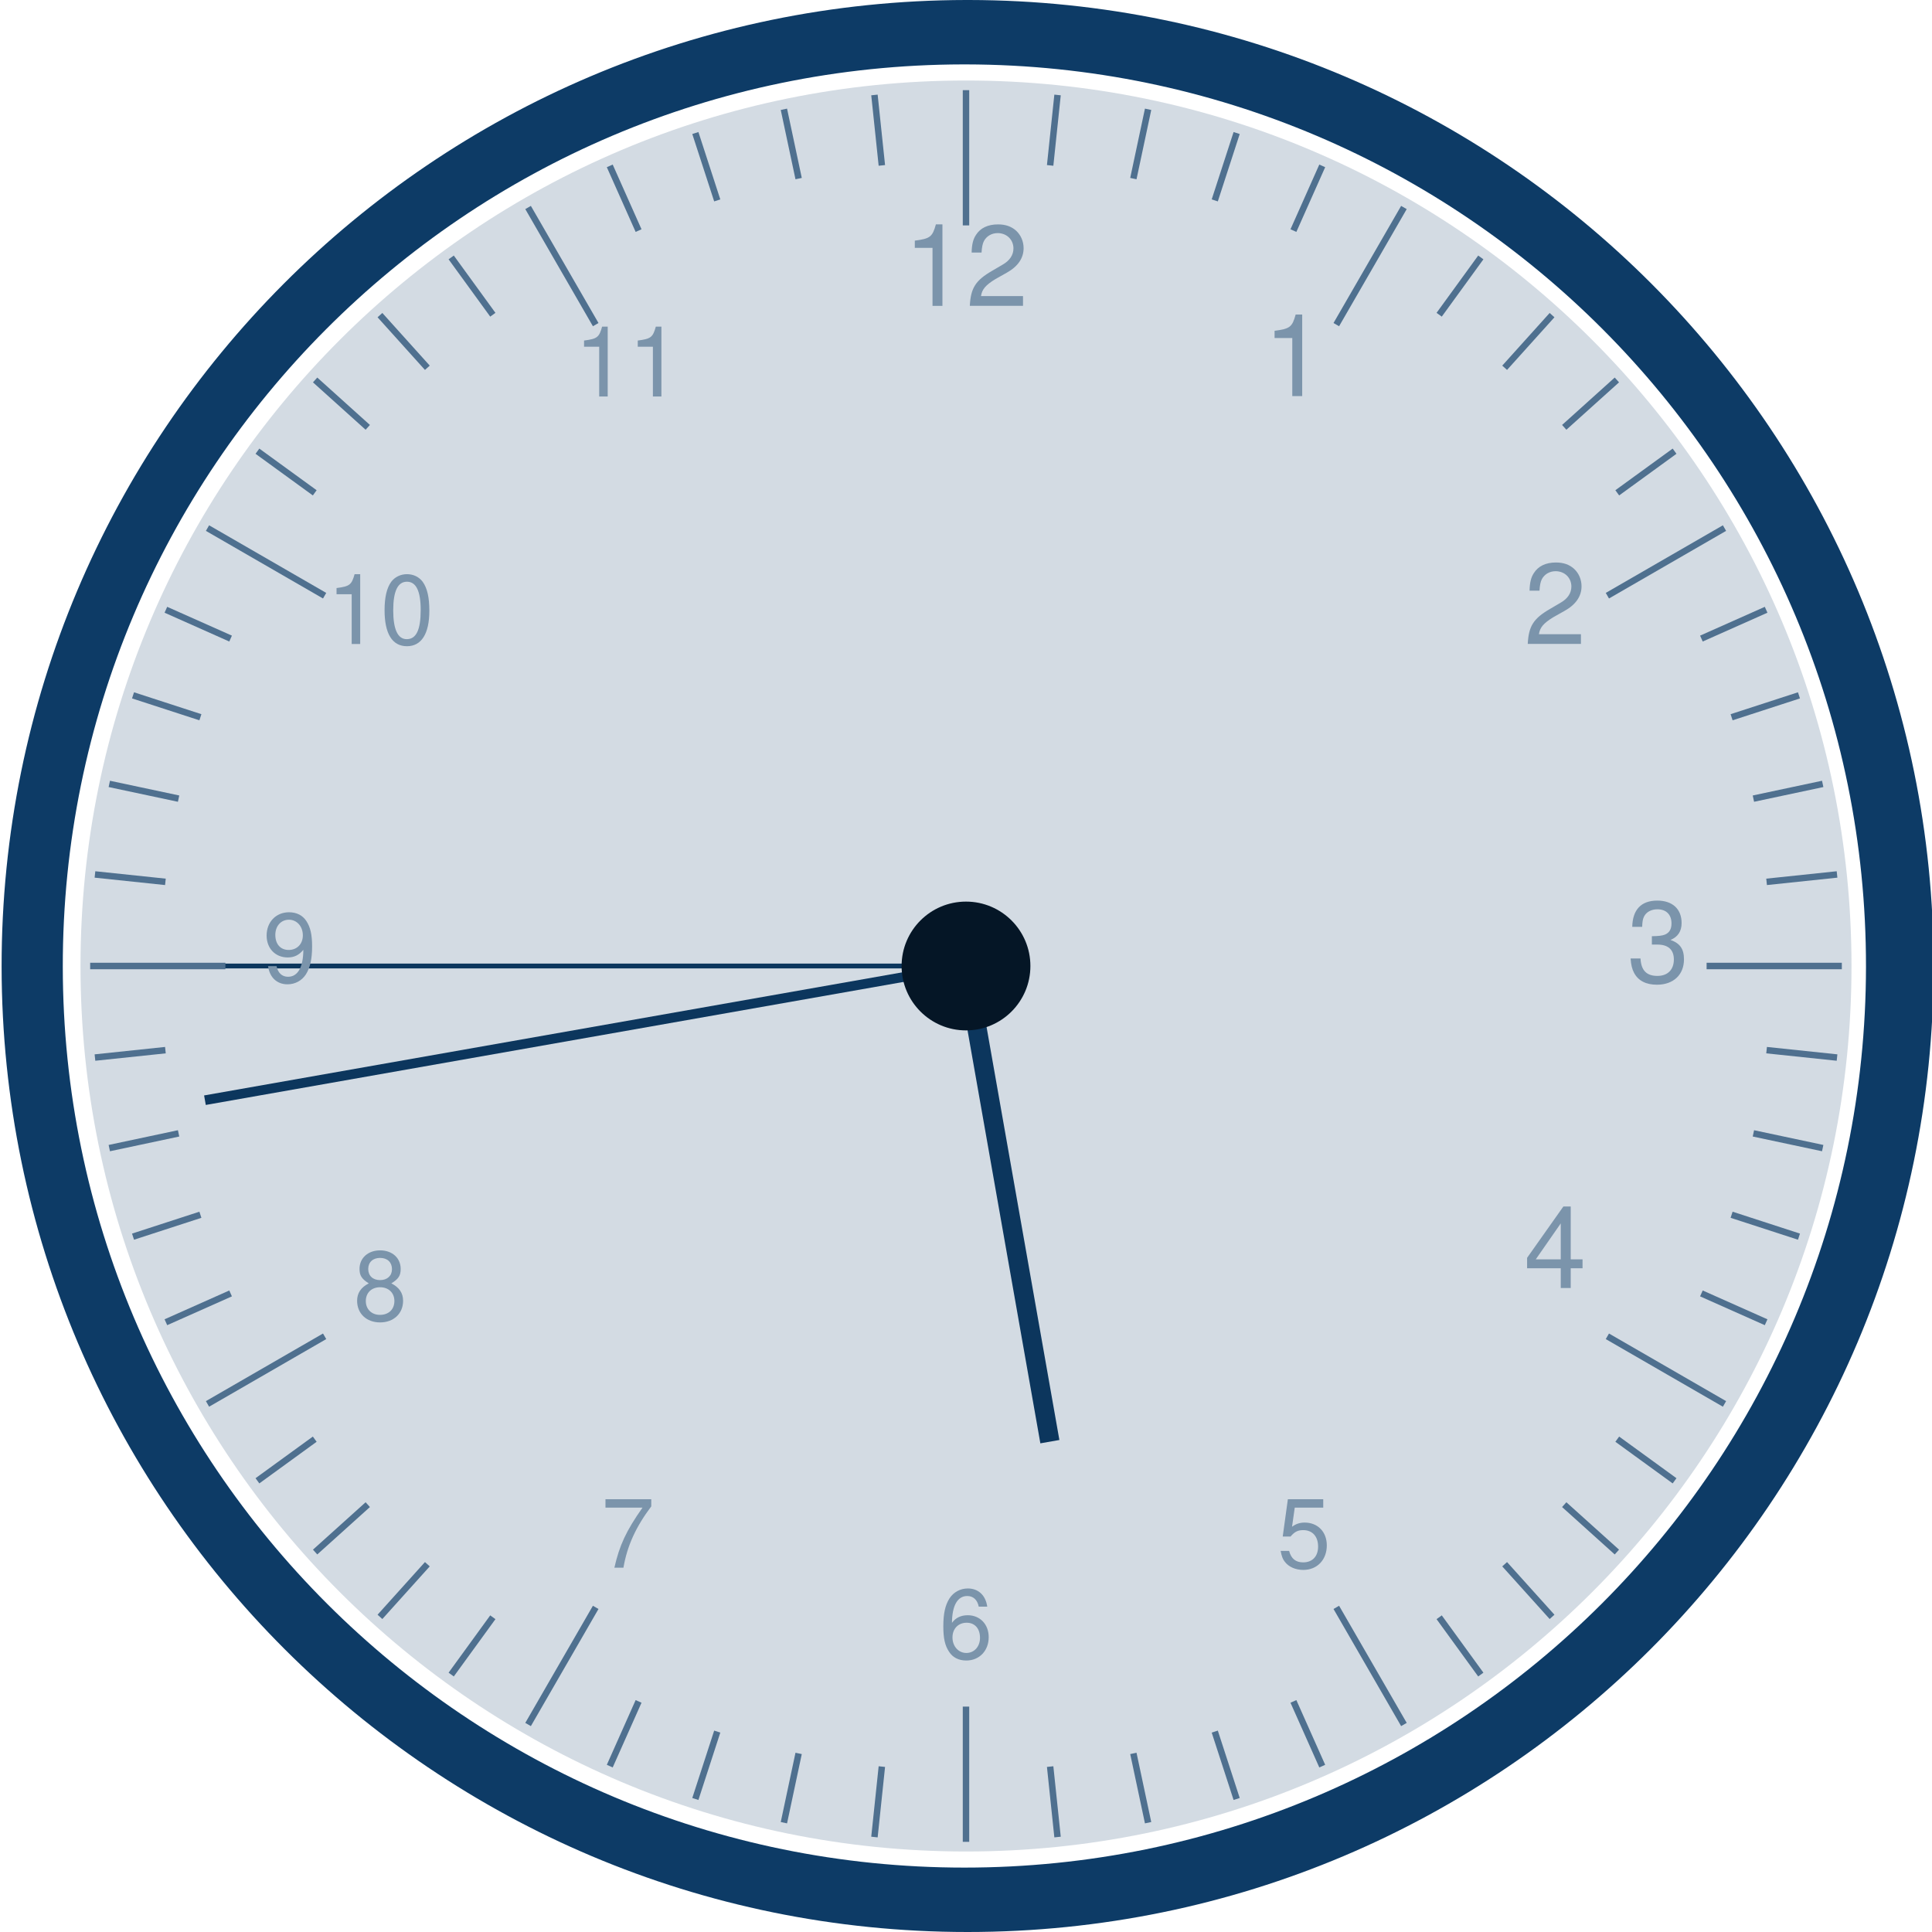
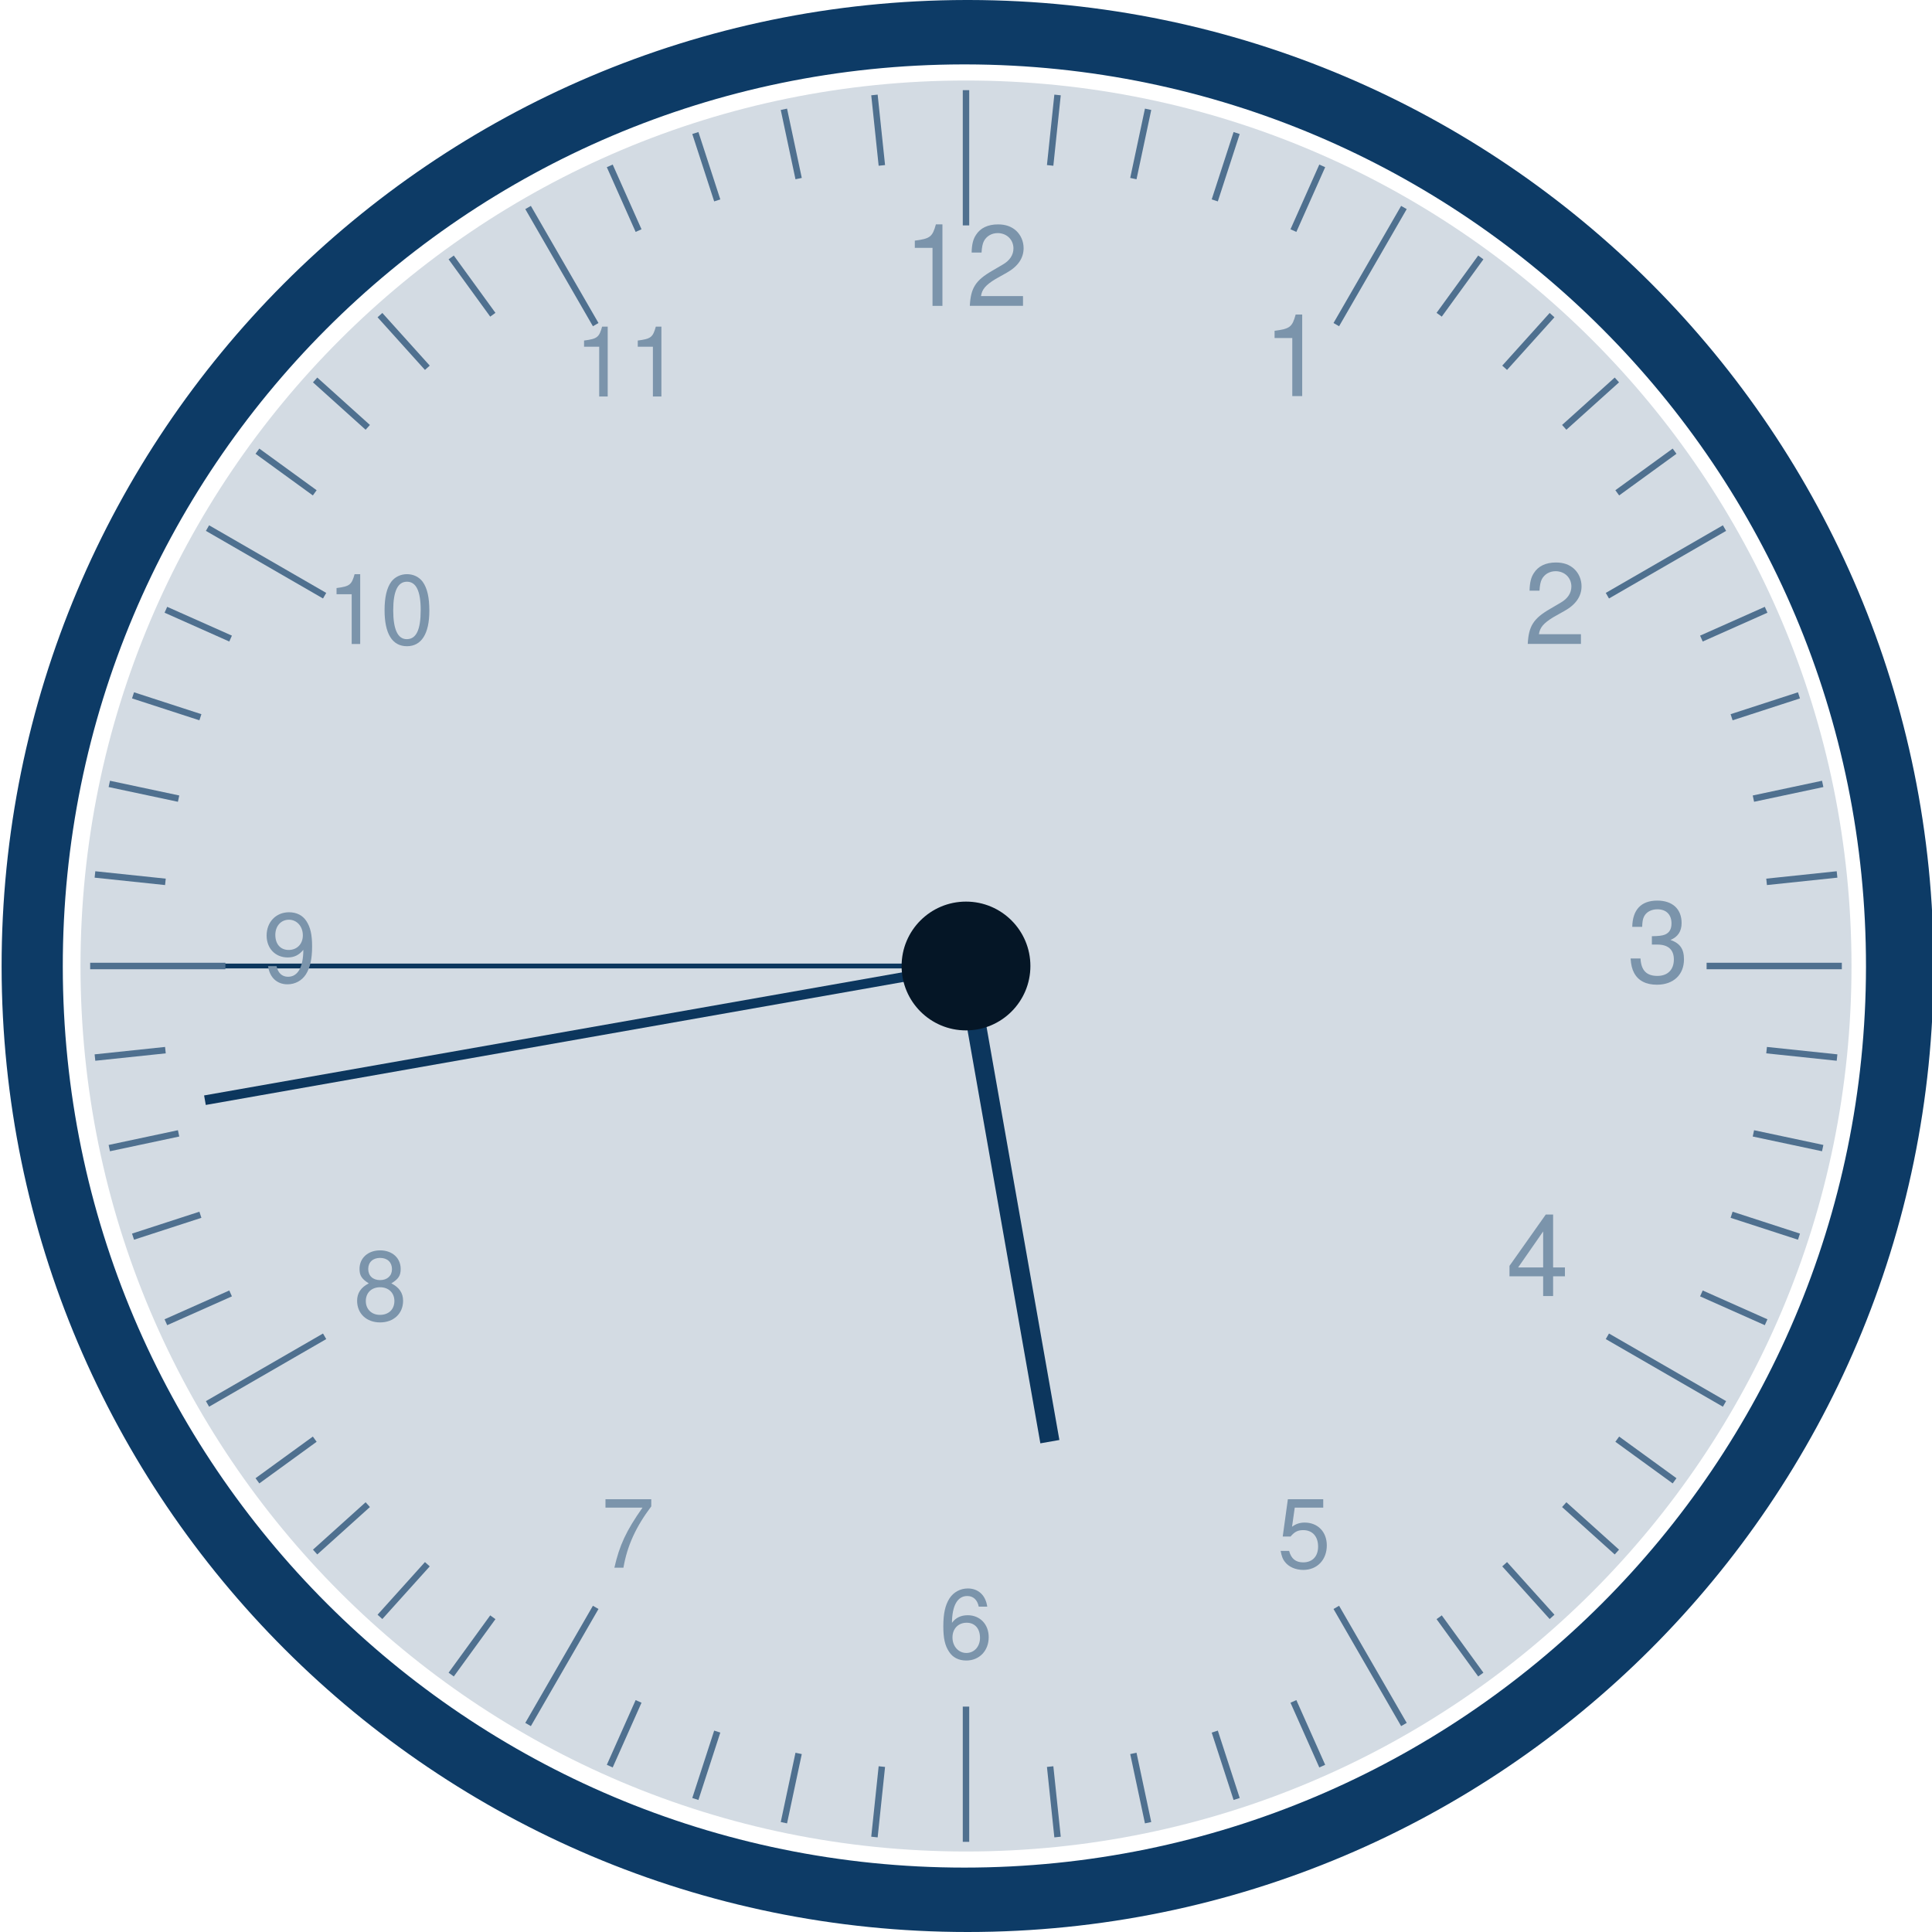
<svg xmlns="http://www.w3.org/2000/svg" viewBox="0 0 600 600" width="600" height="600">
  <style>
        /*  */
    
        #scale_numbers text {
            alignment-baseline: middle;
        }

        /*  */
    </style>
  <path d="M 300, 300 m 0, -300 a 300, 300, 0, 1, 0, 1, 0 Z m 0 20 a 280, 280, 0, 1, 1, -1, 0Z" shape-rendering="geometricPrecision" fill="#0D3B66" id="clock_rim" />
  <path d="M 25 300 a 275 275 0 1 0 550 0 a 275 275 0 1 0 -550 0z" shape-rendering="geometricPrecision" fill="#D3DBE3" id="clock_face" />
  <path d="M 300 300 L 30 300" shape-rendering="geometricPrecision" stroke="#0C365D" stroke-width="1.5" id="clock_second" />
  <path d="M 300 300 L 60 300" shape-rendering="geometricPrecision" stroke="#0C365D" stroke-width="3" id="clock_minute" transform="rotate(-10 300 300)" />
  <path d="M 300 300 L 150 300" shape-rendering="geometricPrecision" stroke="#0C365D" stroke-width="6" id="clock_hour" transform="rotate(-100 300 300)" />
  <path d="M 280 300 a 20 20 0 1 0 40 0 a 20 20 0 1 0 -40 0z" shape-rendering="geometricPrecision" fill="#051626" id="clock_center" />
  <g id="clock_scale">
    <g id="scale_bars">
      <path d="M 300 70 L 300 28" shape-rendering="geometricPrecision" stroke="#4F708F" stroke-width="2" id="scale_multiple0" />
      <path d="M 300 50 L 300 28" shape-rendering="geometricPrecision" stroke="#4F708F" stroke-width="2" transform="rotate(6 300 300)" id="scale_multiple1" />
      <path d="M 300 50 L 300 28" shape-rendering="geometricPrecision" stroke="#4F708F" stroke-width="2" transform="rotate(12 300 300)" id="scale_multiple2" />
      <path d="M 300 50 L 300 28" shape-rendering="geometricPrecision" stroke="#4F708F" stroke-width="2" transform="rotate(18 300 300)" id="scale_multiple3" />
      <path d="M 300 50 L 300 28" shape-rendering="geometricPrecision" stroke="#4F708F" stroke-width="2" transform="rotate(24 300 300)" id="scale_multiple4" />
      <path d="M 300 70 L 300 28" shape-rendering="geometricPrecision" stroke="#4F708F" stroke-width="2" transform="rotate(30 300 300)" id="scale_multiple5" />
      <path d="M 300 50 L 300 28" shape-rendering="geometricPrecision" stroke="#4F708F" stroke-width="2" transform="rotate(36 300 300)" id="scale_multiple6" />
      <path d="M 300 50 L 300 28" shape-rendering="geometricPrecision" stroke="#4F708F" stroke-width="2" transform="rotate(42 300 300)" id="scale_multiple7" />
      <path d="M 300 50 L 300 28" shape-rendering="geometricPrecision" stroke="#4F708F" stroke-width="2" transform="rotate(48 300 300)" id="scale_multiple8" />
      <path d="M 300 50 L 300 28" shape-rendering="geometricPrecision" stroke="#4F708F" stroke-width="2" transform="rotate(54 300 300)" id="scale_multiple9" />
      <path d="M 300 70 L 300 28" shape-rendering="geometricPrecision" stroke="#4F708F" stroke-width="2" transform="rotate(60 300 300)" id="scale_multiple10" />
      <path d="M 300 50 L 300 28" shape-rendering="geometricPrecision" stroke="#4F708F" stroke-width="2" transform="rotate(66 300 300)" id="scale_multiple11" />
      <path d="M 300 50 L 300 28" shape-rendering="geometricPrecision" stroke="#4F708F" stroke-width="2" transform="rotate(72 300 300)" id="scale_multiple12" />
      <path d="M 300 50 L 300 28" shape-rendering="geometricPrecision" stroke="#4F708F" stroke-width="2" transform="rotate(78 300 300)" id="scale_multiple13" />
      <path d="M 300 50 L 300 28" shape-rendering="geometricPrecision" stroke="#4F708F" stroke-width="2" transform="rotate(84 300 300)" id="scale_multiple14" />
      <path d="M 300 70 L 300 28" shape-rendering="geometricPrecision" stroke="#4F708F" stroke-width="2" transform="rotate(90 300 300)" id="scale_multiple15" />
      <path d="M 300 50 L 300 28" shape-rendering="geometricPrecision" stroke="#4F708F" stroke-width="2" transform="rotate(96 300 300)" id="scale_multiple16" />
      <path d="M 300 50 L 300 28" shape-rendering="geometricPrecision" stroke="#4F708F" stroke-width="2" transform="rotate(102 300 300)" id="scale_multiple17" />
      <path d="M 300 50 L 300 28" shape-rendering="geometricPrecision" stroke="#4F708F" stroke-width="2" transform="rotate(108 300 300)" id="scale_multiple18" />
      <path d="M 300 50 L 300 28" shape-rendering="geometricPrecision" stroke="#4F708F" stroke-width="2" transform="rotate(114 300 300)" id="scale_multiple19" />
      <path d="M 300 70 L 300 28" shape-rendering="geometricPrecision" stroke="#4F708F" stroke-width="2" transform="rotate(120 300 300)" id="scale_multiple20" />
      <path d="M 300 50 L 300 28" shape-rendering="geometricPrecision" stroke="#4F708F" stroke-width="2" transform="rotate(126 300 300)" id="scale_multiple21" />
      <path d="M 300 50 L 300 28" shape-rendering="geometricPrecision" stroke="#4F708F" stroke-width="2" transform="rotate(132 300 300)" id="scale_multiple22" />
      <path d="M 300 50 L 300 28" shape-rendering="geometricPrecision" stroke="#4F708F" stroke-width="2" transform="rotate(138 300 300)" id="scale_multiple23" />
      <path d="M 300 50 L 300 28" shape-rendering="geometricPrecision" stroke="#4F708F" stroke-width="2" transform="rotate(144 300 300)" id="scale_multiple24" />
      <path d="M 300 70 L 300 28" shape-rendering="geometricPrecision" stroke="#4F708F" stroke-width="2" transform="rotate(150 300 300)" id="scale_multiple25" />
      <path d="M 300 50 L 300 28" shape-rendering="geometricPrecision" stroke="#4F708F" stroke-width="2" transform="rotate(156 300 300)" id="scale_multiple26" />
      <path d="M 300 50 L 300 28" shape-rendering="geometricPrecision" stroke="#4F708F" stroke-width="2" transform="rotate(162 300 300)" id="scale_multiple27" />
      <path d="M 300 50 L 300 28" shape-rendering="geometricPrecision" stroke="#4F708F" stroke-width="2" transform="rotate(168 300 300)" id="scale_multiple28" />
      <path d="M 300 50 L 300 28" shape-rendering="geometricPrecision" stroke="#4F708F" stroke-width="2" transform="rotate(174 300 300)" id="scale_multiple29" />
      <path d="M 300 70 L 300 28" shape-rendering="geometricPrecision" stroke="#4F708F" stroke-width="2" transform="rotate(180 300 300)" id="scale_multiple30" />
      <path d="M 300 50 L 300 28" shape-rendering="geometricPrecision" stroke="#4F708F" stroke-width="2" transform="rotate(186 300 300)" id="scale_multiple31" />
      <path d="M 300 50 L 300 28" shape-rendering="geometricPrecision" stroke="#4F708F" stroke-width="2" transform="rotate(192 300 300)" id="scale_multiple32" />
      <path d="M 300 50 L 300 28" shape-rendering="geometricPrecision" stroke="#4F708F" stroke-width="2" transform="rotate(198 300 300)" id="scale_multiple33" />
      <path d="M 300 50 L 300 28" shape-rendering="geometricPrecision" stroke="#4F708F" stroke-width="2" transform="rotate(204 300 300)" id="scale_multiple34" />
      <path d="M 300 70 L 300 28" shape-rendering="geometricPrecision" stroke="#4F708F" stroke-width="2" transform="rotate(210 300 300)" id="scale_multiple35" />
      <path d="M 300 50 L 300 28" shape-rendering="geometricPrecision" stroke="#4F708F" stroke-width="2" transform="rotate(216 300 300)" id="scale_multiple36" />
      <path d="M 300 50 L 300 28" shape-rendering="geometricPrecision" stroke="#4F708F" stroke-width="2" transform="rotate(222 300 300)" id="scale_multiple37" />
      <path d="M 300 50 L 300 28" shape-rendering="geometricPrecision" stroke="#4F708F" stroke-width="2" transform="rotate(228 300 300)" id="scale_multiple38" />
      <path d="M 300 50 L 300 28" shape-rendering="geometricPrecision" stroke="#4F708F" stroke-width="2" transform="rotate(234 300 300)" id="scale_multiple39" />
      <path d="M 300 70 L 300 28" shape-rendering="geometricPrecision" stroke="#4F708F" stroke-width="2" transform="rotate(240 300 300)" id="scale_multiple40" />
      <path d="M 300 50 L 300 28" shape-rendering="geometricPrecision" stroke="#4F708F" stroke-width="2" transform="rotate(246 300 300)" id="scale_multiple41" />
      <path d="M 300 50 L 300 28" shape-rendering="geometricPrecision" stroke="#4F708F" stroke-width="2" transform="rotate(252 300 300)" id="scale_multiple42" />
      <path d="M 300 50 L 300 28" shape-rendering="geometricPrecision" stroke="#4F708F" stroke-width="2" transform="rotate(258 300 300)" id="scale_multiple43" />
      <path d="M 300 50 L 300 28" shape-rendering="geometricPrecision" stroke="#4F708F" stroke-width="2" transform="rotate(264 300 300)" id="scale_multiple44" />
      <path d="M 300 70 L 300 28" shape-rendering="geometricPrecision" stroke="#4F708F" stroke-width="2" transform="rotate(270 300 300)" id="scale_multiple45" />
      <path d="M 300 50 L 300 28" shape-rendering="geometricPrecision" stroke="#4F708F" stroke-width="2" transform="rotate(276 300 300)" id="scale_multiple46" />
      <path d="M 300 50 L 300 28" shape-rendering="geometricPrecision" stroke="#4F708F" stroke-width="2" transform="rotate(282 300 300)" id="scale_multiple47" />
      <path d="M 300 50 L 300 28" shape-rendering="geometricPrecision" stroke="#4F708F" stroke-width="2" transform="rotate(288 300 300)" id="scale_multiple48" />
      <path d="M 300 50 L 300 28" shape-rendering="geometricPrecision" stroke="#4F708F" stroke-width="2" transform="rotate(294 300 300)" id="scale_multiple49" />
      <path d="M 300 70 L 300 28" shape-rendering="geometricPrecision" stroke="#4F708F" stroke-width="2" transform="rotate(300 300 300)" id="scale_multiple50" />
      <path d="M 300 50 L 300 28" shape-rendering="geometricPrecision" stroke="#4F708F" stroke-width="2" transform="rotate(306 300 300)" id="scale_multiple51" />
      <path d="M 300 50 L 300 28" shape-rendering="geometricPrecision" stroke="#4F708F" stroke-width="2" transform="rotate(312 300 300)" id="scale_multiple52" />
      <path d="M 300 50 L 300 28" shape-rendering="geometricPrecision" stroke="#4F708F" stroke-width="2" transform="rotate(318 300 300)" id="scale_multiple53" />
      <path d="M 300 50 L 300 28" shape-rendering="geometricPrecision" stroke="#4F708F" stroke-width="2" transform="rotate(324 300 300)" id="scale_multiple54" />
      <path d="M 300 70 L 300 28" shape-rendering="geometricPrecision" stroke="#4F708F" stroke-width="2" transform="rotate(330 300 300)" id="scale_multiple55" />
      <path d="M 300 50 L 300 28" shape-rendering="geometricPrecision" stroke="#4F708F" stroke-width="2" transform="rotate(336 300 300)" id="scale_multiple56" />
      <path d="M 300 50 L 300 28" shape-rendering="geometricPrecision" stroke="#4F708F" stroke-width="2" transform="rotate(342 300 300)" id="scale_multiple57" />
      <path d="M 300 50 L 300 28" shape-rendering="geometricPrecision" stroke="#4F708F" stroke-width="2" transform="rotate(348 300 300)" id="scale_multiple58" />
      <path d="M 300 50 L 300 28" shape-rendering="geometricPrecision" stroke="#4F708F" stroke-width="2" transform="rotate(354 300 300)" id="scale_multiple59" />
    </g>
    <g id="scale_numbers" style="fill: #7B94AB; stroke: none; font-size: 35px; font-family: Helvetica; text-anchor: middle;">
      <text x="300" y="95" text-rendering="geometricPrecision" id="scale_number12">12</text>
      <text x="402" y="123" text-rendering="geometricPrecision" id="scale_number1">1</text>
      <text x="483" y="200" text-rendering="geometricPrecision" id="scale_number2">2</text>
      <text x="515" y="305" text-rendering="geometricPrecision" id="scale_number3">3</text>
-       <text x="483" y="400" text-rendering="geometricPrecision" id="scale_number4">4</text>
+       <text x="477.53" y="402.5" text-rendering="geometricPrecision" id="scale_number4">4</text>
      <text x="300" y="95" style="fill: #7B94AB; stroke: none; font-size: 30px; font-family: Helvetica; text-anchor: middle;" text-rendering="geometricPrecision" transform="rotate(150 300 300) rotate(-150 300 90)" id="scale_number5">5</text>
      <text x="300" y="95" style="fill: #7B94AB; stroke: none; font-size: 30px; font-family: Helvetica; text-anchor: middle;" text-rendering="geometricPrecision" transform="rotate(180 300 300) rotate(-180 300 90)" id="scale_number6">6</text>
      <text x="300" y="95" style="fill: #7B94AB; stroke: none; font-size: 30px; font-family: Helvetica; text-anchor: middle;" text-rendering="geometricPrecision" transform="rotate(210 300 300) rotate(-210 300 90)" id="scale_number7">7</text>
      <text x="300" y="95" style="fill: #7B94AB; stroke: none; font-size: 30px; font-family: Helvetica; text-anchor: middle;" text-rendering="geometricPrecision" transform="rotate(240 300 300) rotate(-240 300 90)" id="scale_number8">8</text>
      <text x="300" y="95" style="fill: #7B94AB; stroke: none; font-size: 30px; font-family: Helvetica; text-anchor: middle;" text-rendering="geometricPrecision" transform="rotate(270 300 300) rotate(-270 300 90)" id="scale_number9">9</text>
      <text x="300" y="95" style="fill: #7B94AB; stroke: none; font-size: 30px; font-family: Helvetica; text-anchor: middle;" text-rendering="geometricPrecision" transform="rotate(300 300 300) rotate(-300 300 90)" id="scale_number10">10</text>
      <text x="300" y="95" style="fill: #7B94AB; stroke: none; font-size: 30px; font-family: Helvetica; text-anchor: middle;" text-rendering="geometricPrecision" transform="rotate(330 300 300) rotate(-330 300 90)" id="scale_number11">11</text>
    </g>
  </g>
</svg>
